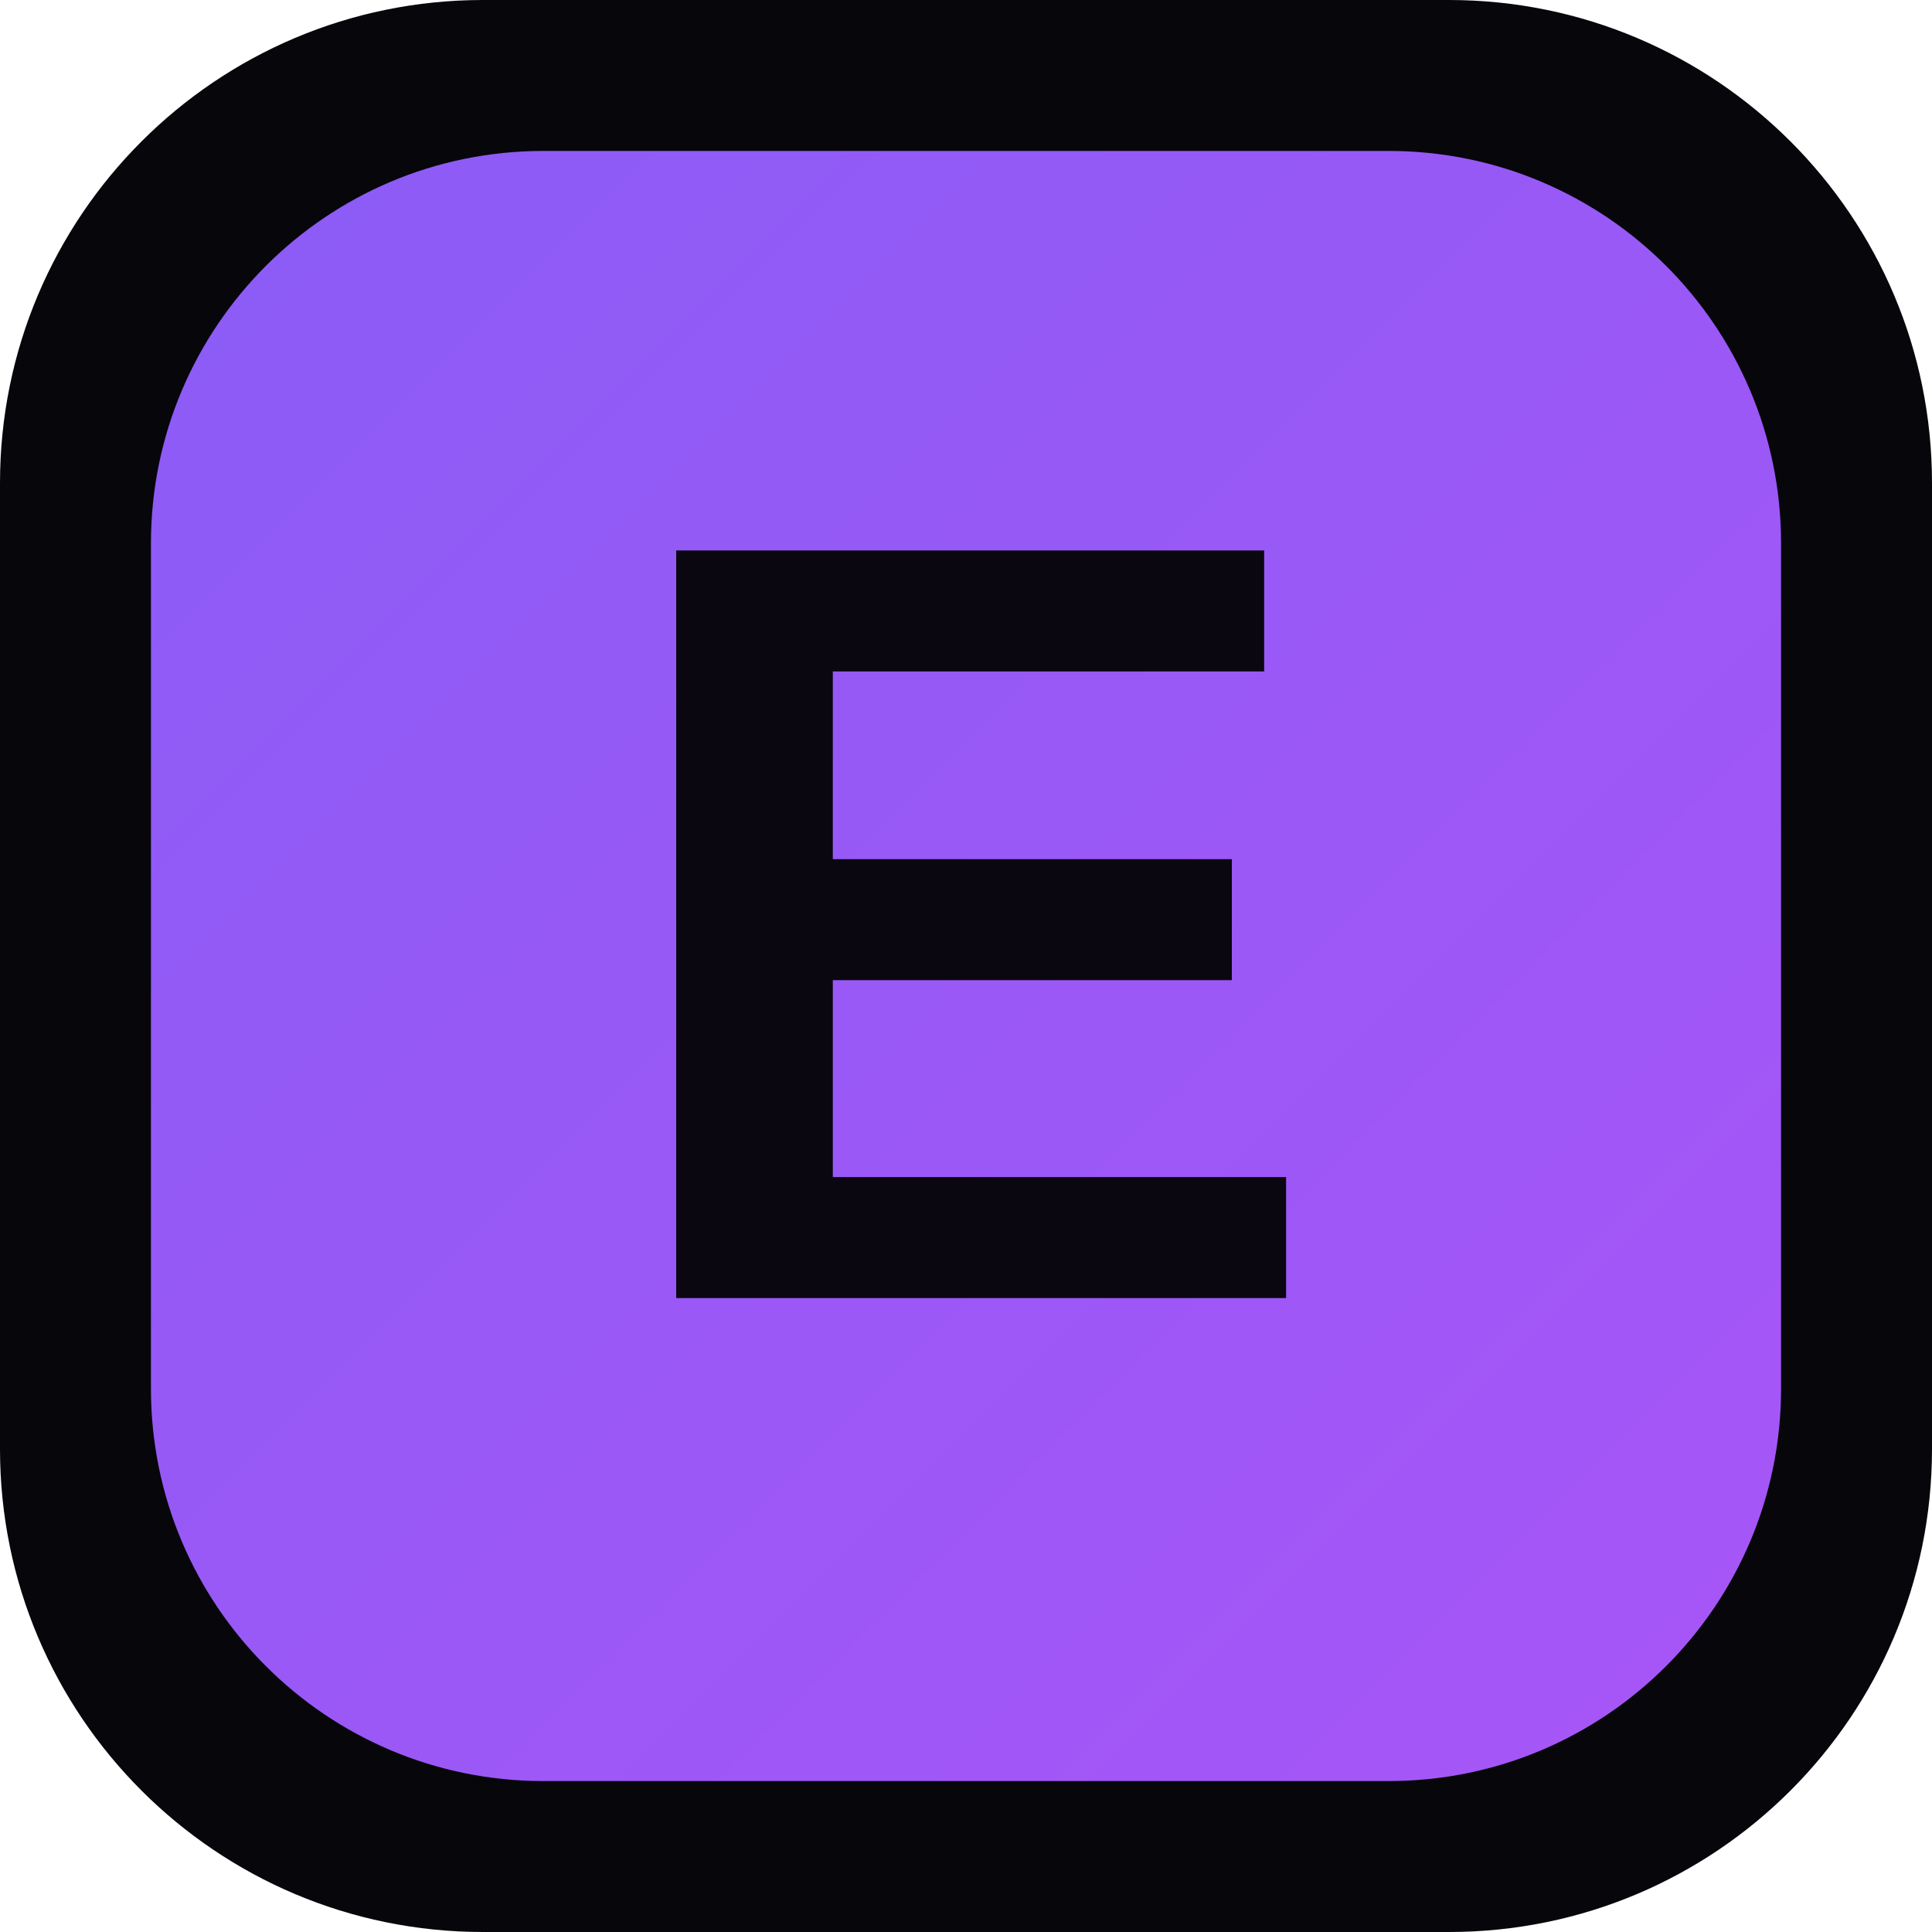
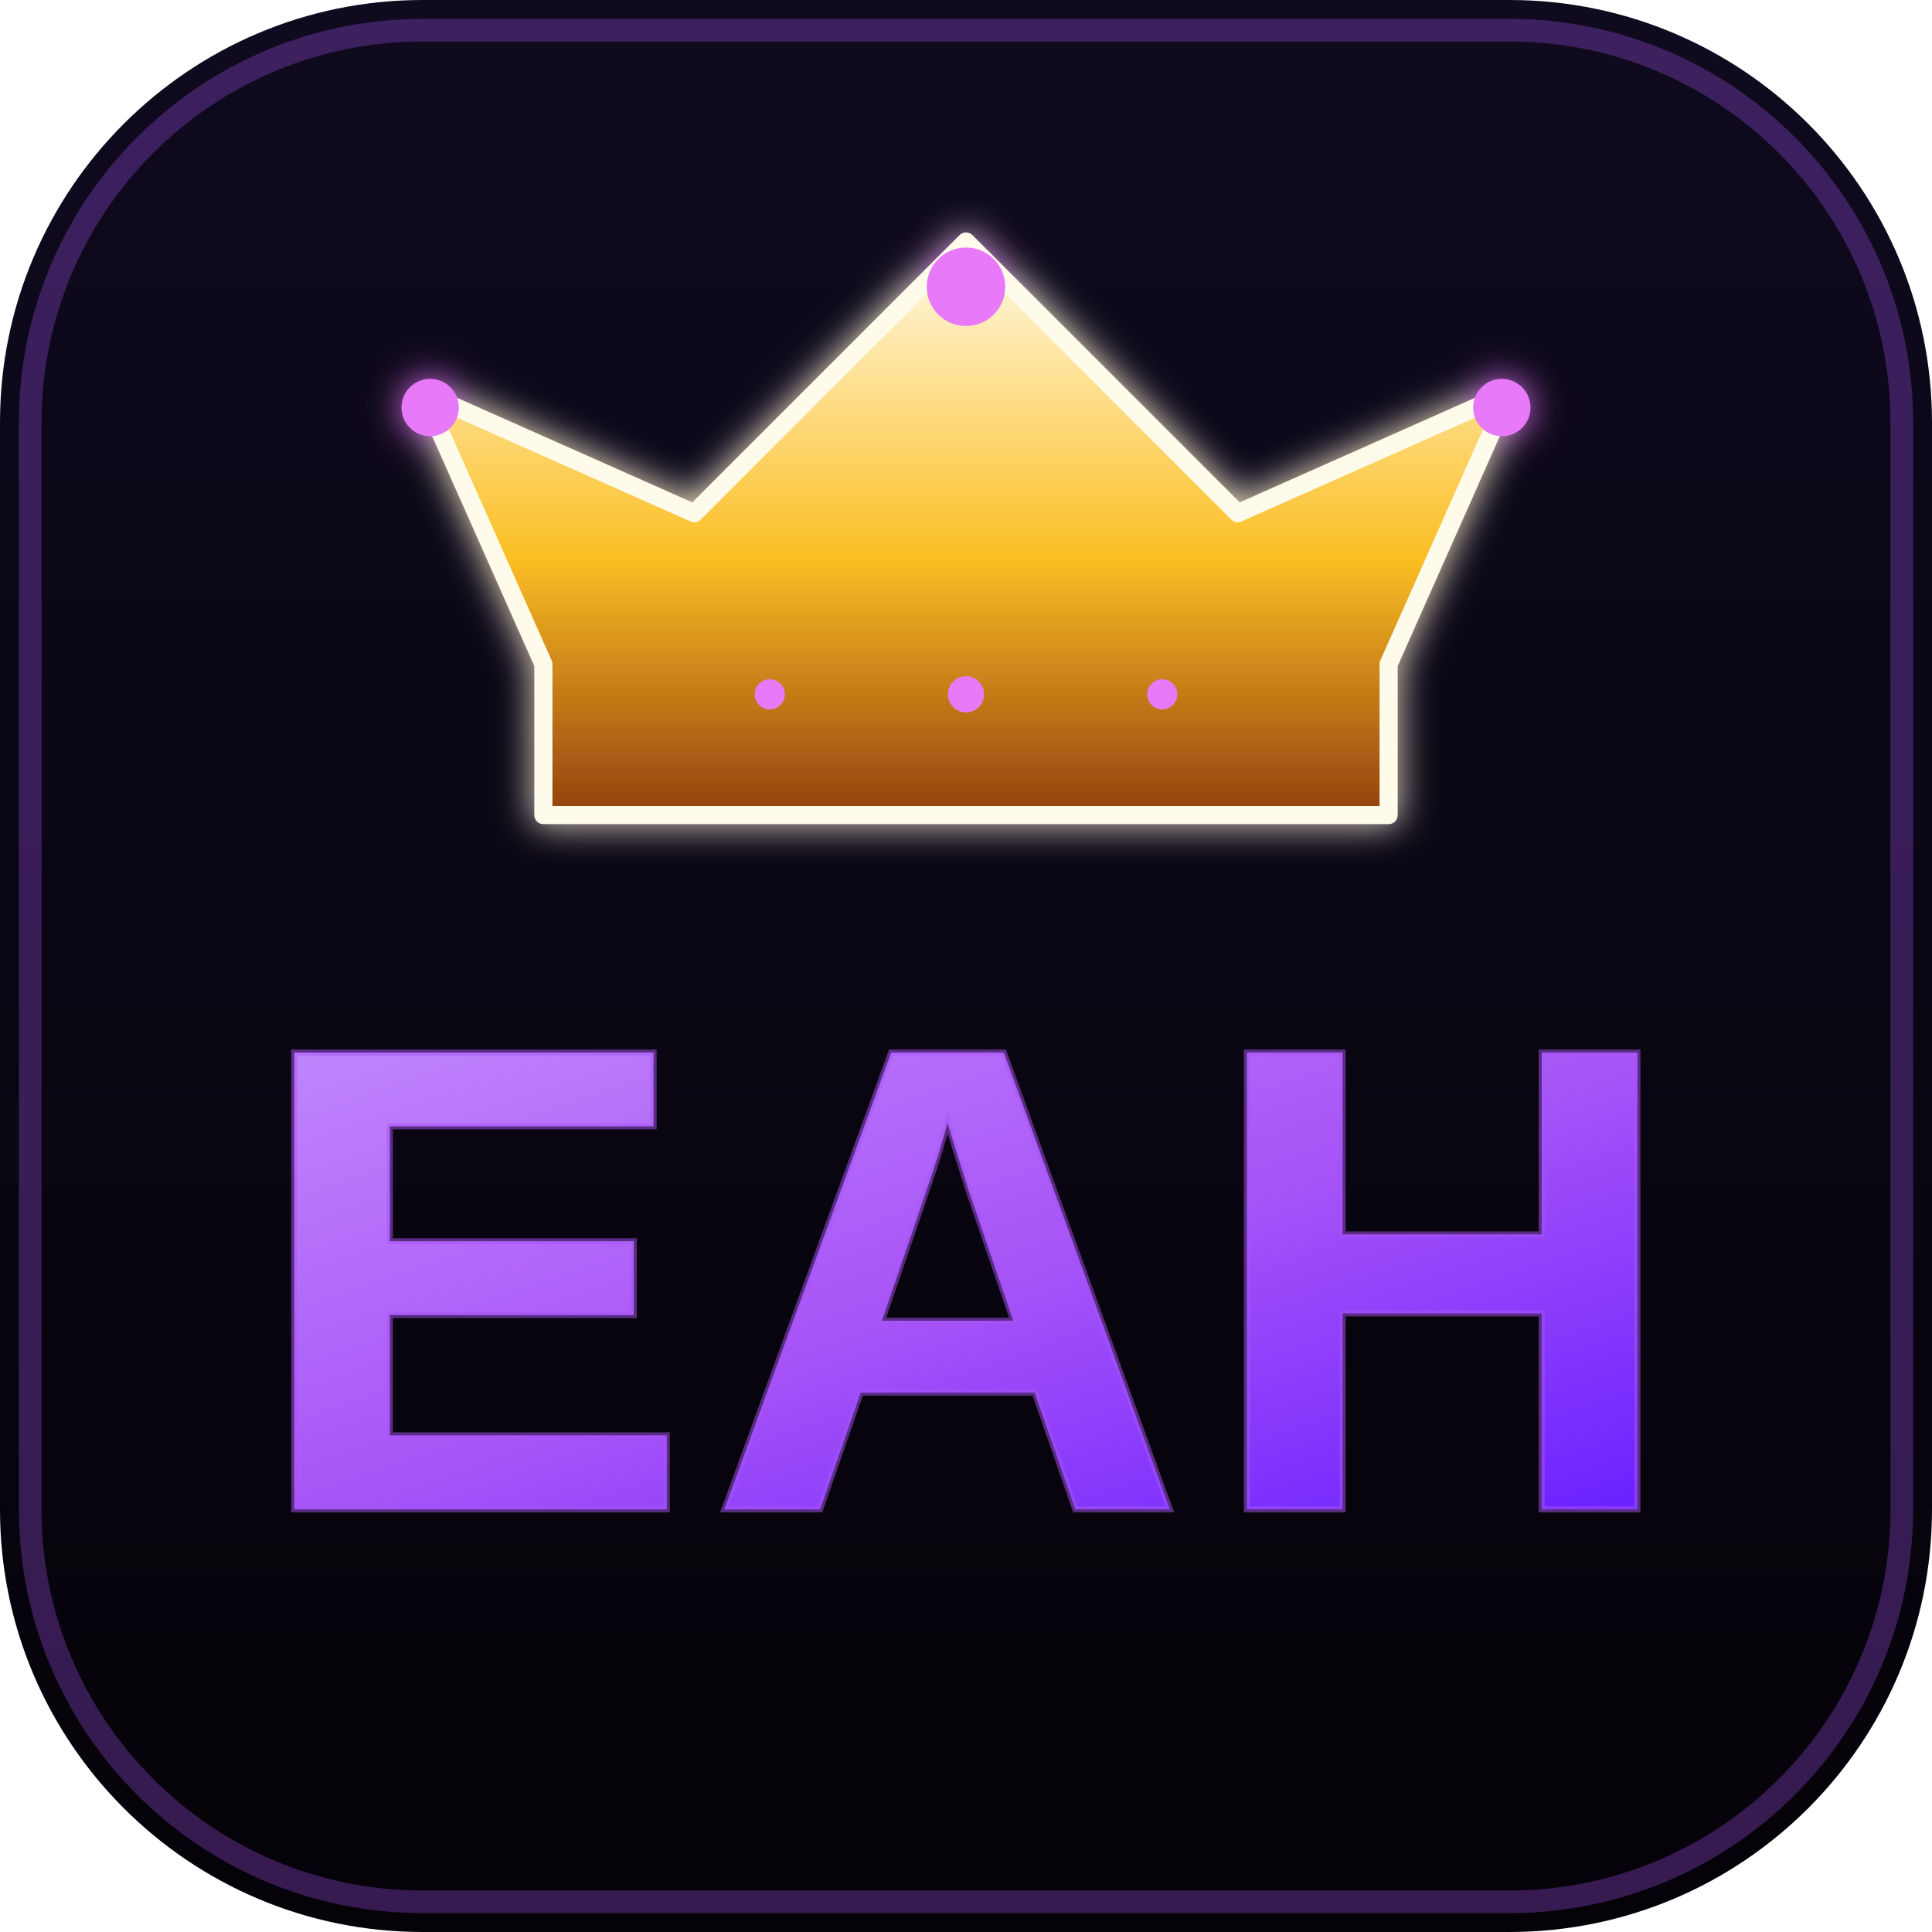
- <svg xmlns="http://www.w3.org/2000/svg" viewBox="0 0 128 128">
+ <svg xmlns="http://www.w3.org/2000/svg" viewBox="0 0 128 128" width="128" height="128">
  <defs>
-     <linearGradient id="g" x1="0" y1="0" x2="1" y2="1">
-       <stop offset="0" stop-color="#8B5CF6" />
-       <stop offset="1" stop-color="#A855F7" />
+     <linearGradient id="bg" x1="0" y1="0" x2="0" y2="1">
+       <stop offset="0%" stop-color="#0F0A1E" />
+       <stop offset="100%" stop-color="#050208" />
    </linearGradient>
+     <linearGradient id="crown" x1="0" y1="0" x2="0" y2="1">
+       <stop offset="0%" stop-color="#FFFBEB" />
+       <stop offset="55%" stop-color="#FBBF24" />
+       <stop offset="100%" stop-color="#92400E" />
+     </linearGradient>
+     <linearGradient id="neon" x1="0" y1="0" x2="1" y2="1">
+       <stop offset="0%" stop-color="#C084FC" />
+       <stop offset="50%" stop-color="#A855F7" />
+       <stop offset="100%" stop-color="#6B21FF" />
+     </linearGradient>
+     <filter id="glow" x="-50%" y="-50%" width="200%" height="200%">
+       <feGaussianBlur stdDeviation="1.2" result="blur" />
+       <feMerge>
+         <feMergeNode in="blur" />
+         <feMergeNode in="SourceGraphic" />
+       </feMerge>
+     </filter>
  </defs>
-   <rect width="128" height="128" rx="32" fill="#07060B" />
-   <rect x="10" y="10" width="108" height="108" rx="26" fill="url(#g)" />
-   <text x="64" y="86" text-anchor="middle" font-family="Cairo, Arial, Helvetica, sans-serif" font-size="72" font-weight="900" fill="#0A0710">E</text>
+   <rect width="128" height="128" rx="28" fill="url(#bg)" />
+   <rect x="2" y="2" width="124" height="124" rx="26" fill="none" stroke="#A855F7" stroke-opacity="0.3" stroke-width="1.5" />
+   <g filter="url(#glow)">
+     <path d="M36 44 L28 26 L46 34 L64 16 L82 34 L100 26 L92 44 L92 54 L36 54 Z" fill="url(#crown)" stroke="#FFFBEB" stroke-width="1.2" stroke-linejoin="round" />
+     <circle cx="64" cy="19" r="2.6" fill="#E879F9" />
+     <circle cx="28.5" cy="27" r="1.9" fill="#E879F9" />
+     <circle cx="99.5" cy="27" r="1.9" fill="#E879F9" />
+     <circle cx="51" cy="46" r="1" fill="#E879F9" />
+     <circle cx="64" cy="46" r="1.2" fill="#E879F9" />
+     <circle cx="77" cy="46" r="1" fill="#E879F9" />
+   </g>
+   <text x="64" y="100" text-anchor="middle" font-family="Cairo, 'Segoe UI', Arial, Helvetica, sans-serif" font-size="44" font-weight="900" letter-spacing="1" fill="url(#neon)" stroke="#A855F7" stroke-width="0.4" stroke-opacity="0.5">EAH</text>
</svg>
